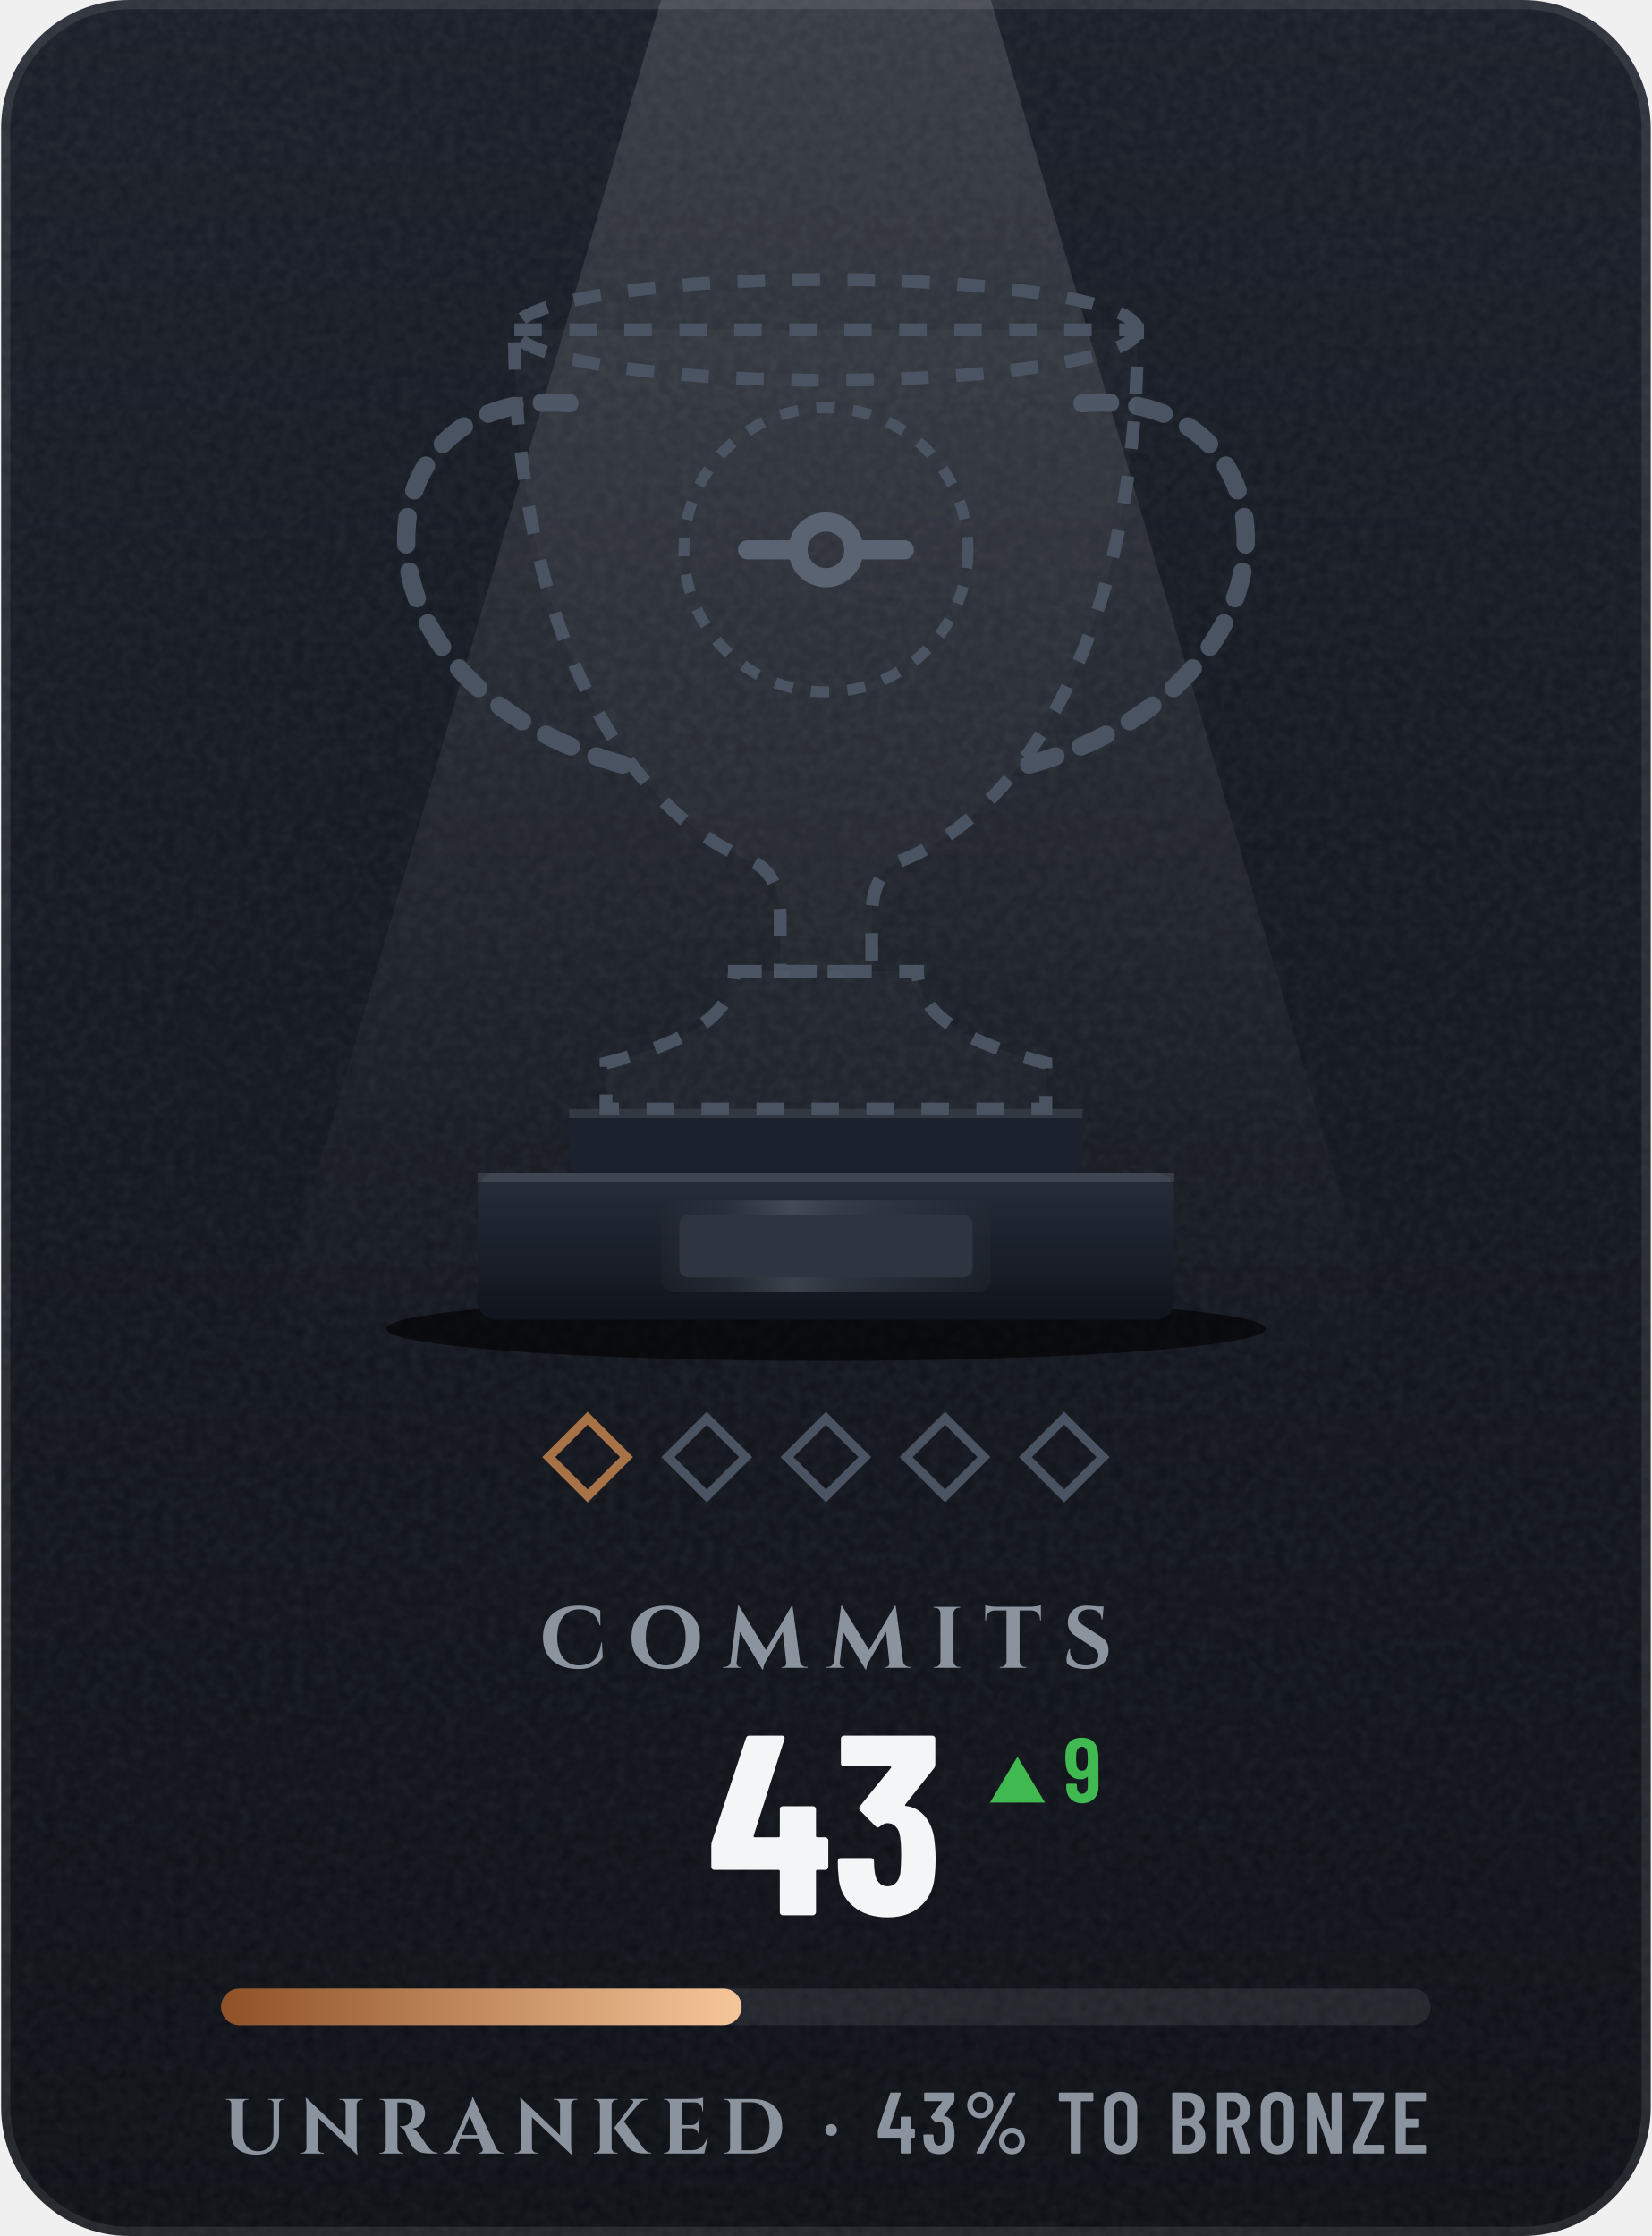
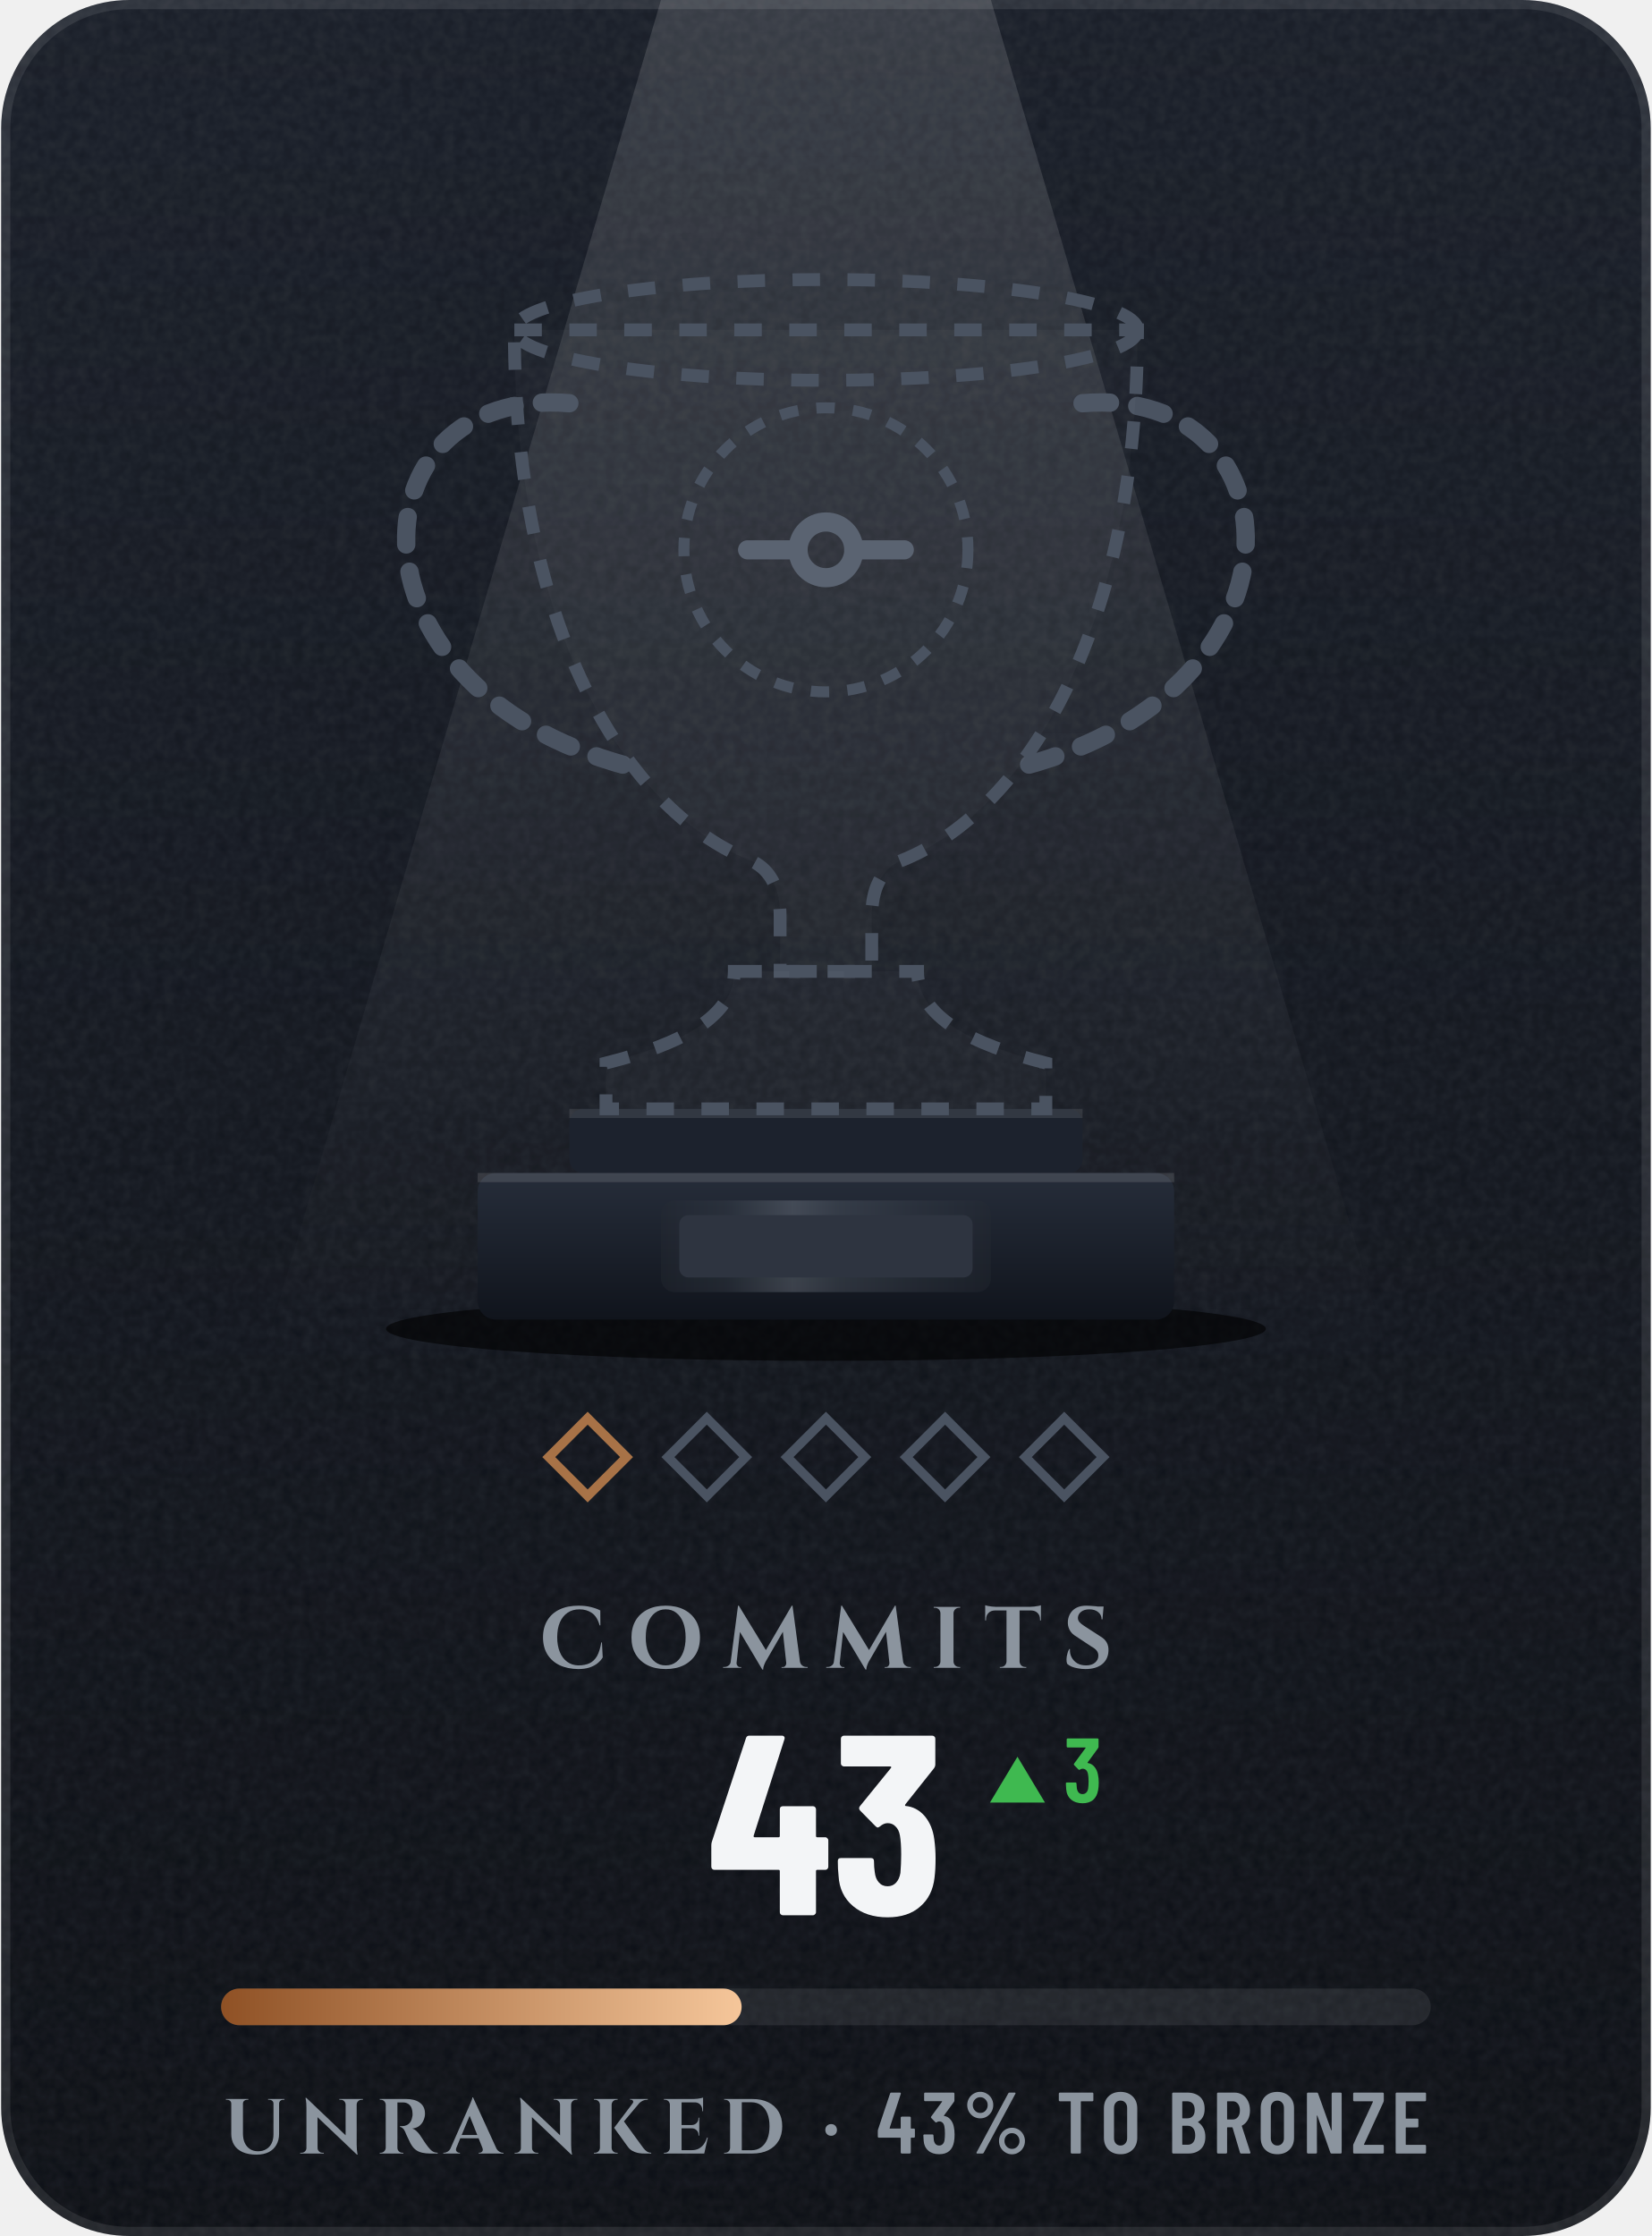
- <svg xmlns="http://www.w3.org/2000/svg" width="164" height="222" viewBox="0 0 180 244" role="img" aria-label="Commits trophy: Unranked, 43, 43% to Bronze, up 9 this week">
+ <svg xmlns="http://www.w3.org/2000/svg" width="164" height="222" viewBox="0 0 180 244" role="img" aria-label="Commits trophy: Unranked, 43, 43% to Bronze, up 3 this week">
  <defs>
    <linearGradient id="bg" x1="0" y1="0" x2="0" y2="1">
      <stop offset="0" stop-color="#171C26" />
      <stop offset="1" stop-color="#0A0D13" />
    </linearGradient>
    <clipPath id="card">
      <rect width="180" height="244" rx="14" />
    </clipPath>
    <filter id="grain" x="0" y="0" width="100%" height="100%">
      <feTurbulence type="fractalNoise" baseFrequency=".85" numOctaves="2" stitchTiles="stitch" />
      <feColorMatrix values="0 0 0 0 1 0 0 0 0 1 0 0 0 0 1 0 0 0 .07 0" />
    </filter>
    <radialGradient id="glow" cx=".5" cy=".5" r=".5">
      <stop offset="0" stop-color="#5A626D" stop-opacity="0" />
      <stop offset="1" stop-color="#5A626D" stop-opacity="0" />
    </radialGradient>
    <linearGradient id="mh" x1="0" y1="0" x2="1" y2="0">
      <stop offset="0" stop-color="#252A32" />
      <stop offset="0.2" stop-color="#3A414B" />
      <stop offset="0.4" stop-color="#838B96" />
      <stop offset="0.54" stop-color="#5A626D" />
      <stop offset="0.78" stop-color="#3A414B" />
      <stop offset="1" stop-color="#252A32" />
    </linearGradient>
    <linearGradient id="md" x1="0" y1="0" x2="1" y2="1">
      <stop offset="0" stop-color="#252A32" />
      <stop offset="0.2" stop-color="#3A414B" />
      <stop offset="0.4" stop-color="#838B96" />
      <stop offset="0.54" stop-color="#5A626D" />
      <stop offset="0.78" stop-color="#3A414B" />
      <stop offset="1" stop-color="#252A32" />
    </linearGradient>
    <linearGradient id="mdr" x1="1" y1="1" x2="0" y2="0">
      <stop offset="0" stop-color="#252A32" />
      <stop offset="0.2" stop-color="#3A414B" />
      <stop offset="0.4" stop-color="#838B96" />
      <stop offset="0.54" stop-color="#5A626D" />
      <stop offset="0.78" stop-color="#3A414B" />
      <stop offset="1" stop-color="#252A32" />
    </linearGradient>
    <linearGradient id="dia" x1="0" y1="0" x2="1" y2="0">
      <stop offset="0" stop-color="#6CCBFF" />
      <stop offset=".5" stop-color="#C4B2FF" />
      <stop offset="1" stop-color="#F29BDD" />
    </linearGradient>
    <linearGradient id="pb" x1="0" y1="0" x2="1" y2="0">
      <stop offset="0" stop-color="#8F5125" />
      <stop offset="1" stop-color="#F5C69A" />
    </linearGradient>
    <linearGradient id="shg" x1="0" y1="0" x2="1" y2="0">
      <stop offset="0" stop-color="#FFFFFF" stop-opacity="0" />
      <stop offset=".5" stop-color="#FFFFFF" stop-opacity=".6" />
      <stop offset="1" stop-color="#FFFFFF" stop-opacity="0" />
    </linearGradient>
    <linearGradient id="mu" gradientUnits="userSpaceOnUse" x1="38" y1="0" x2="142" y2="0">
      <stop offset="0" stop-color="#252A32" />
      <stop offset="0.2" stop-color="#3A414B" />
      <stop offset="0.4" stop-color="#838B96" />
      <stop offset="0.54" stop-color="#5A626D" />
      <stop offset="0.78" stop-color="#3A414B" />
      <stop offset="1" stop-color="#252A32" />
    </linearGradient>
    <linearGradient id="cone" x1="0" y1="0" x2="0" y2="1">
      <stop offset="0" stop-color="#FFFFFF" stop-opacity=".13" />
      <stop offset="1" stop-color="#FFFFFF" stop-opacity="0" />
    </linearGradient>
    <linearGradient id="rim" x1="0" y1="0" x2="0" y2="1">
      <stop offset="0" stop-color="#181B20" />
      <stop offset="1" stop-color="#3A414B" />
    </linearGradient>
    <linearGradient id="pl" x1="0" y1="0" x2="0" y2="1">
      <stop offset="0" stop-color="#262D3A" />
      <stop offset="1" stop-color="#10141C" />
    </linearGradient>
    <radialGradient id="en" cx=".4" cy=".35" r=".75">
      <stop offset="0" stop-color="#60C898" />
      <stop offset=".6" stop-color="#2BB675" />
      <stop offset="1" stop-color="#135235" />
    </radialGradient>
    <clipPath id="cup">
      <path d="M56 36H124C124 70 111 89 98 94C96 95 95 97 95 100V106H85V100C85 97 84 95 82 94C69 89 56 70 56 36Z" />
      <path d="M80 106H100C100 111 106 114 114 116V121H66V116C74 114 80 111 80 106Z" />
    </clipPath>
  </defs>
  <g clip-path="url(#card)">
    <rect width="180" height="244" fill="url(#bg)" />
    <rect width="180" height="244" filter="url(#grain)" />
  </g>
  <rect x=".5" y=".5" width="179" height="243" rx="13.5" fill="none" stroke="#FFFFFF" stroke-opacity=".09" />
  <path d="M72 0H108L152 150H28Z" fill="url(#cone)" />
  <circle cx="90" cy="72" r="64" fill="url(#glow)" />
  <ellipse cx="90" cy="145" rx="48" ry="3.5" fill="#000000" fill-opacity=".6" />
  <rect x="62" y="121" width="56" height="7" rx="1.5" fill="#1C222D" />
  <rect x="62" y="121" width="56" height="1" fill="#FFFFFF" fill-opacity=".1" />
  <rect x="52" y="128" width="76" height="16" rx="2" fill="url(#pl)" />
  <rect x="52" y="128" width="76" height="1" fill="#FFFFFF" fill-opacity=".12" />
  <rect x="72" y="131" width="36" height="10" rx="1.5" fill="url(#mh)" opacity="0.35" />
  <rect x="74" y="132.6" width="32" height="6.8" rx="1" fill="#2E3440" />
  <path d="M62 44C38 42 36 76 70 84M118 44C142 42 144 76 110 84" fill="none" stroke="#4A5361" stroke-width="2" stroke-dasharray="3 3" stroke-linecap="round" />
  <path d="M56 36H124C124 70 111 89 98 94C96 95 95 97 95 100V106H85V100C85 97 84 95 82 94C69 89 56 70 56 36Z" fill="#FFFFFF" fill-opacity=".025" stroke="#4A5361" stroke-width="1.4" stroke-dasharray="3 3" />
  <path d="M80 106H100C100 111 106 114 114 116V121H66V116C74 114 80 111 80 106Z" fill="#FFFFFF" fill-opacity=".025" stroke="#4A5361" stroke-width="1.4" stroke-dasharray="3 3" />
  <ellipse cx="90" cy="36" rx="34" ry="5.5" fill="none" stroke="#4A5361" stroke-width="1.4" stroke-dasharray="3 3" />
  <circle cx="90" cy="60" r="15.5" fill="none" stroke="#4A5361" stroke-width="1.2" stroke-dasharray="2 2" />
  <g transform="translate(78.6 48.6) scale(0.95)" fill="none" stroke="#5A6371" stroke-width="2.2" stroke-linecap="round" stroke-linejoin="round">
    <circle cx="12" cy="12" r="3.2" />
    <path d="M3 12h5.8M15.2 12H21" />
  </g>
  <rect x="-3" y="-3" width="6" height="6" transform="translate(64 159) rotate(45)" fill="none" stroke="#CC8850" stroke-opacity=".8" />
  <rect x="-3" y="-3" width="6" height="6" transform="translate(77 159) rotate(45)" fill="none" stroke="#4A5361" stroke-opacity="1" />
  <rect x="-3" y="-3" width="6" height="6" transform="translate(90 159) rotate(45)" fill="none" stroke="#4A5361" stroke-opacity="1" />
  <rect x="-3" y="-3" width="6" height="6" transform="translate(103 159) rotate(45)" fill="none" stroke="#4A5361" stroke-opacity="1" />
  <rect x="-3" y="-3" width="6" height="6" transform="translate(116 159) rotate(45)" fill="none" stroke="#4A5361" stroke-opacity="1" />
  <g transform="translate(58.7 182) scale(0.0095 -0.0095)" fill="#8B949E">
    <use href="#s67" x="0" />
    <use href="#s79" x="1012" />
    <use href="#s77" x="2122" />
    <use href="#s77" x="3307" />
    <use href="#s73" x="4491" />
    <use href="#s84" x="5110" />
    <use href="#s83" x="6008" />
  </g>
  <g transform="translate(77.1 209) scale(0.028 -0.028)" fill="#F3F5F7">
    <use href="#n52" x="0" />
    <use href="#n51" x="484" />
  </g>
  <polygon points="107.9,196.7 113.9,196.7 110.9,191.7" fill="#3FB950" />
  <g transform="translate(115.9 196.7) scale(0.01 -0.01)" fill="#3FB950">
-     <use href="#m57" x="0" />
+     <use href="#m51" x="0" />
  </g>
  <rect x="24" y="217" width="132" height="4" rx="2" fill="#FFFFFF" fill-opacity=".08" />
  <rect x="24" y="217" width="56.8" height="4" rx="2" fill="url(#pb)" />
  <g transform="translate(24.2 235) scale(0.0085 -0.0085)" fill="#8B949E">
    <use href="#s85" x="0" />
    <use href="#s78" x="962" />
    <use href="#s82" x="1968" />
    <use href="#s65" x="2857" />
    <use href="#s78" x="3715" />
    <use href="#s75" x="4721" />
    <use href="#s69" x="5619" />
    <use href="#s68" x="6392" />
  </g>
  <g transform="translate(89.6 235) scale(0.009 -0.009)" fill="#8B949E">
    <use href="#m183" x="0" />
  </g>
  <g transform="translate(95.5 235) scale(0.0095 -0.0095)" fill="#8B949E">
    <use href="#m52" x="0" />
    <use href="#m51" x="512" />
    <use href="#m37" x="990" />
    <use href="#m84" x="2068" />
    <use href="#m79" x="2572" />
    <use href="#m66" x="3344" />
    <use href="#m82" x="3859" />
    <use href="#m79" x="4373" />
    <use href="#m78" x="4892" />
    <use href="#m90" x="5452" />
    <use href="#m69" x="5911" />
  </g>
  <defs>
    <path id="m37" d="M54 557Q54 598 74 633Q94 668 128 688Q163 709 204 709Q244 709 278 688Q313 668 333 633Q353 598 353 557Q353 515 333 480Q313 445 279 424Q245 404 204 404Q163 404 128 424Q94 445 74 480Q54 515 54 557ZM162 14 526 692Q530 700 541 700H599Q606 700 608 696Q610 692 607 686L243 8Q239 0 228 0H170Q163 0 161 4Q159 8 162 14ZM289 557Q289 594 264 620Q239 647 204 647Q168 647 143 621Q118 595 118 557Q118 519 143 492Q168 466 204 466Q240 466 264 492Q289 519 289 557ZM419 144Q419 185 439 220Q459 255 493 276Q527 296 568 296Q609 296 643 276Q677 255 697 220Q717 185 717 144Q717 102 697 67Q677 32 643 12Q609 -9 568 -9Q527 -9 493 12Q459 32 439 67Q419 102 419 144ZM654 144Q654 182 629 208Q604 234 568 234Q532 234 507 208Q482 182 482 144Q482 106 507 80Q532 53 568 53Q604 53 629 80Q654 106 654 144Z" />
    <path id="m51" d="M387 218Q387 169 380 134Q368 66 326 29Q283 -8 210 -8Q134 -8 86 32Q38 73 32 143Q30 165 28 207Q28 219 40 219H132Q144 219 144 207Q146 173 148 156Q153 125 169 108Q185 92 210 92Q234 92 250 108Q266 123 271 152Q276 182 276 230Q276 281 269 315Q263 341 248 355Q233 369 210 369Q195 369 183 360Q177 356 174 356Q172 356 166 360L119 408Q115 412 115 417Q115 421 118 425L243 595Q245 597 244 599Q242 601 239 601H49Q44 601 40 604Q37 608 37 613V688Q37 693 40 696Q44 700 49 700H373Q378 700 382 696Q385 693 385 688V609Q385 602 380 594L266 438Q262 432 268 431Q309 426 338 392Q368 358 378 307Q387 267 387 218Z" />
    <path id="m52" d="M443 275V194Q443 189 440 186Q436 182 431 182H401Q396 182 396 177V12Q396 7 392 4Q389 0 384 0H292Q287 0 284 4Q280 7 280 12V177Q280 182 275 182H29Q24 182 20 186Q17 189 17 194V259Q17 268 19 274L158 690Q161 700 171 700H271Q277 700 280 696Q283 693 281 686L153 293Q152 287 157 287H275Q280 287 280 292V412Q280 417 284 420Q287 424 292 424H384Q389 424 392 420Q396 417 396 412V292Q396 287 401 287H431Q436 287 440 284Q443 280 443 275Z" />
-     <path id="m57" d="M384 168Q384 87 334 40Q285 -8 204 -8Q128 -8 80 40Q32 88 32 168V193Q32 198 36 202Q39 205 44 205H136Q141 205 144 202Q148 198 148 193V174Q148 140 164 118Q181 95 204 95Q232 95 250 117Q267 139 267 174V276Q267 279 265 280Q263 281 261 279Q232 253 189 253Q120 253 77 297Q34 341 27 414Q22 447 22 484Q22 518 25 549Q29 625 76 666Q124 708 203 708Q276 708 322 670Q368 631 378 556Q383 526 383 493ZM267 476Q267 506 264 543Q253 609 204 609Q179 609 163 591Q147 573 142 540Q140 516 140 476Q140 439 145 405Q150 377 166 362Q181 347 204 347Q228 347 244 362Q259 378 263 408Q267 443 267 476Z" />
    <path id="m66" d="M242 0H66Q61 0 58 4Q54 7 54 12V688Q54 693 58 696Q61 700 66 700H224Q319 700 373 652Q427 604 427 512Q427 409 354 365Q349 362 352 359Q391 334 413 292Q435 250 435 192Q435 100 382 50Q328 0 242 0ZM170 595V409Q170 404 175 404H226Q267 404 290 429Q313 454 313 500Q313 548 290 574Q267 600 226 600H175Q170 600 170 595ZM319 208Q319 260 296 290Q273 319 233 319H175Q170 319 170 314V106Q170 101 175 101H233Q273 101 296 129Q319 157 319 208Z" />
    <path id="m69" d="M391 600H175Q170 600 170 595V406Q170 401 175 401H303Q308 401 312 398Q315 394 315 389V312Q315 307 312 304Q308 300 303 300H175Q170 300 170 295V105Q170 100 175 100H391Q396 100 400 96Q403 93 403 88V12Q403 7 400 4Q396 0 391 0H66Q61 0 58 4Q54 7 54 12V688Q54 693 58 696Q61 700 66 700H391Q396 700 400 696Q403 693 403 688V612Q403 607 400 604Q396 600 391 600Z" />
    <path id="m78" d="M350 700H441Q446 700 450 696Q453 693 453 688V12Q453 7 450 4Q446 0 441 0H336Q326 0 323 10L174 434Q173 437 170 436Q168 436 168 433L169 12Q169 7 166 4Q162 0 157 0H66Q61 0 58 4Q54 7 54 12V688Q54 693 58 696Q61 700 66 700H169Q179 700 182 690L332 269Q333 266 336 266Q338 267 338 270V688Q338 693 342 696Q345 700 350 700Z" />
    <path id="m79" d="M42 182V518Q42 604 94 656Q147 708 233 708Q319 708 372 656Q425 604 425 518V182Q425 96 372 44Q319 -8 233 -8Q147 -8 94 44Q42 96 42 182ZM309 177V523Q309 561 288 584Q267 608 233 608Q199 608 178 584Q158 561 158 523V177Q158 139 178 116Q199 92 233 92Q267 92 288 116Q309 139 309 177Z" />
    <path id="m82" d="M318 10 233 297Q231 301 228 301H175Q170 301 170 296V12Q170 7 166 4Q163 0 158 0H66Q61 0 58 4Q54 7 54 12V688Q54 693 58 696Q61 700 66 700H254Q307 700 348 674Q388 649 410 602Q433 556 433 496Q433 434 409 389Q385 344 342 321Q338 320 339 315L437 14Q438 12 438 9Q438 0 427 0H331Q321 0 318 10ZM170 595V396Q170 391 175 391H236Q272 391 294 419Q317 447 317 495Q317 543 294 572Q272 600 236 600H175Q170 600 170 595Z" />
    <path id="m84" d="M425 688V612Q425 607 422 604Q418 600 413 600H286Q281 600 281 595V12Q281 7 278 4Q274 0 269 0H177Q172 0 168 4Q165 7 165 12V595Q165 600 160 600H40Q35 600 32 604Q28 607 28 612V688Q28 693 32 696Q35 700 40 700H413Q418 700 422 696Q425 693 425 688Z" />
    <path id="m90" d="M25 12V92Q25 100 28 107L252 594Q253 596 252 598Q251 600 249 600H37Q32 600 28 604Q25 607 25 612V688Q25 693 28 696Q32 700 37 700H365Q370 700 374 696Q377 693 377 688V608Q377 601 374 593L150 106Q149 104 150 102Q151 100 153 100H365Q370 100 374 96Q377 93 377 88V12Q377 7 374 4Q370 0 365 0H37Q32 0 28 4Q25 7 25 12Z" />
    <path id="m183" d="M37 286Q37 317 57 337Q77 357 108 357Q139 357 158 337Q178 317 178 286Q178 255 158 235Q138 215 108 215Q77 215 57 235Q37 255 37 286Z" />
    <path id="n51" d="M404 222Q404 178 400 147Q392 75 344 34Q297 -8 217 -8Q134 -8 82 36Q30 80 26 153Q23 180 23 211Q23 223 35 223H152Q164 223 164 211Q164 188 167 168Q170 142 183 128Q196 113 217 113Q237 113 250 127Q263 141 267 165Q270 200 270 237Q270 284 265 311Q261 334 248 346Q236 359 217 359Q202 359 187 346Q181 342 179 342Q175 342 170 347L110 408Q106 412 106 417Q106 421 109 425L230 574Q232 576 231 578Q230 580 227 580H47Q42 580 38 584Q35 587 35 592V688Q35 693 38 696Q42 700 47 700H391Q396 700 400 696Q403 693 403 688V588Q403 580 398 573L286 432Q285 430 285 428Q285 426 287 426Q331 422 362 386Q392 350 399 296Q404 258 404 222Z" />
    <path id="n52" d="M470 292V189Q470 184 466 180Q463 177 458 177H427Q422 177 422 172V12Q422 7 418 4Q415 0 410 0H293Q288 0 284 4Q281 7 281 12V172Q281 177 276 177H26Q21 177 18 180Q14 184 14 189V271Q14 280 16 286L149 690Q152 700 162 700H289Q295 700 298 696Q301 693 299 686L179 310Q178 304 183 304H276Q281 304 281 309V413Q281 418 284 422Q288 425 293 425H410Q415 425 418 422Q422 418 422 413V309Q422 304 427 304H458Q463 304 466 300Q470 297 470 292Z" />
    <path id="s65" d="M354 720 656 60Q671 36 690 25Q714 10 737 10H745V0H427V10H436Q456 10 471 26Q486 43 474 73L425 196H190L138 69Q132 52 136 39Q141 25 153 18Q165 10 177 10H186V0H-28V10H-19Q4 10 29 25Q48 36 62 60L296 589Q299 595 306 612Q314 628 322 649Q331 670 338 690Q345 709 345 720ZM208 238H408L310 484Z" />
    <path id="s67" d="M722 292 731 120Q709 83 672 53Q635 23 580 4Q525 -14 450 -14Q328 -13 236 30Q145 74 95 155Q45 236 45 351Q45 463 94 544Q143 626 234 670Q326 714 453 714Q533 714 596 698Q660 682 703 659L704 488H695Q668 587 607 630Q546 672 464 672Q384 672 327 633Q270 594 239 523Q208 452 208 353Q208 254 238 182Q267 110 322 70Q376 30 450 28Q527 28 580 53Q633 78 666 136Q698 194 714 292Z" />
    <path id="s68" d="M405 700Q523 700 609 658Q695 615 742 536Q788 458 788 350Q788 242 742 164Q695 85 609 42Q523 0 405 0H42V10H55Q81 10 100 28Q118 47 119 73V627Q119 653 100 672Q81 690 55 690H43L42 700ZM269 658V42H393Q465 42 517 80Q569 117 597 186Q625 255 625 350Q625 445 597 514Q569 583 517 620Q465 658 393 658Z" />
    <path id="s69" d="M606 205 560 0H42V10H55Q81 10 100 28Q118 47 119 73V627Q118 653 100 672Q81 690 55 690H42V700H423Q445 700 470 703Q494 706 515 710Q536 714 545 718V543H535V555Q535 601 508 629Q484 653 447 657H269V366H401Q438 367 462 392Q486 416 486 453V460H496V230H486V238Q486 275 462 299Q438 323 401 324H269V43H400Q450 43 488 62Q526 82 553 118Q580 155 596 205Z" />
    <path id="s73" d="M119 73V627Q118 653 100 672Q81 690 55 690H42V700H346V690H333Q307 690 288 672Q270 653 269 627V73Q270 47 288 28Q307 10 333 10H346V0H42V10H55Q81 10 100 28Q118 47 119 73Z" />
    <path id="s75" d="M119 73V627Q118 653 100 672Q81 690 55 690H42V700H346V690H333Q307 690 288 672Q270 653 269 627V73Q270 47 288 28Q307 10 333 10H346V0H42V10H55Q81 10 100 28Q118 47 119 73ZM734 700V691H730Q697 691 669 678Q645 666 627 650L427 412L675 72Q698 42 722 26Q746 11 777 10V0H695Q684 0 658 1Q633 2 601 9Q569 16 536 34Q504 51 480 83Q475 90 460 110Q445 130 425 158Q405 186 384 216Q362 245 343 271Q324 297 313 314L301 330L540 646Q551 662 543 676Q535 691 515 691H505V700Z" />
    <path id="s77" d="M780 714H789L875 68Q881 42 900 27Q921 10 947 10H963V0H663V9H678Q695 9 706 22Q717 36 717 52V55L678 414L491 90L481 73Q471 55 462 30Q452 5 452 -20H442L185 412L146 55V52Q146 36 158 22Q169 9 185 9H200V0H-9V10H7Q34 10 55 27Q73 40 78 64L163 714H172L483 204Z" />
    <path id="s78" d="M108 715 613 234V629Q612 655 594 672Q577 690 551 690H532V700H835V690H817Q792 690 774 672Q756 655 755 629V114Q755 77 758 48Q761 18 764 2L767 -14H758L252 467L253 71Q253 46 271 28Q289 10 314 10H333V0H30V10H49Q74 10 92 28Q110 46 110 71V590Q110 646 104 681L98 715Z" />
    <path id="s79" d="M442 714Q562 714 650 670Q739 625 788 544Q836 463 836 350Q836 238 788 156Q739 75 650 30Q562 -14 442 -14Q322 -14 234 30Q145 75 97 156Q49 237 49 350Q49 462 97 544Q145 625 234 670Q322 714 442 714ZM442 28Q513 28 564 68Q615 107 643 179Q671 251 671 350Q671 449 643 521Q615 593 564 632Q513 672 442 672Q372 672 320 632Q269 593 241 521Q213 449 213 350Q213 251 241 179Q269 107 320 68Q372 28 442 28Z" />
    <path id="s82" d="M122 73V627Q121 653 102 672Q84 690 58 690H45V700H388Q433 700 476 690Q519 680 552 658Q586 636 606 600Q626 564 626 511Q626 469 608 428Q591 386 555 356Q519 327 462 321Q494 311 520 285Q547 259 564 233Q565 231 576 215Q586 199 602 176Q617 152 634 128Q651 104 665 86Q687 59 705 42Q723 26 743 18Q763 11 789 10V0H691Q637 0 593 10Q549 19 515 42Q481 65 456 104Q448 116 438 134Q429 153 419 174Q409 195 400 214Q390 234 383 250Q376 266 373 275Q360 307 342 323Q325 339 305 342V352H336Q363 352 388 363Q414 374 434 399Q454 424 462 468Q464 477 466 489Q467 501 466 516Q463 588 430 622Q397 655 348 656Q334 657 318 656Q301 656 288 656H272V73Q272 47 291 28Q310 10 336 10H348V0H45V10H58Q84 10 102 28Q121 47 122 73Z" />
    <path id="s83" d="M277 714Q297 714 326 712Q356 710 388 707Q399 705 409 704H476L475 692Q475 692 475 692L463 557H453Q453 609 414 640Q376 672 312 672Q254 672 218 644Q183 616 181 576Q180 546 200 524Q220 502 251 483L442 359Q488 333 512 291Q535 249 532 193Q527 95 457 40Q387 -14 267 -14Q223 -14 182 -6Q140 1 108 14Q76 28 57 47Q49 69 50 100Q51 131 60 163Q68 195 81 216H90Q86 165 108 122Q131 78 174 52Q218 27 278 28Q344 29 380 62Q416 94 416 140Q416 171 398 196Q379 221 337 244L162 360Q109 390 85 437Q61 484 66 539Q71 591 97 630Q123 670 168 692Q214 714 277 714Z" />
    <path id="s84" d="M654 719V544L644 545V556Q644 603 616 630Q589 658 542 659H409V73Q410 47 428 28Q447 10 473 10H486V0H182V10H195Q221 10 240 28Q258 47 259 73V659H125Q79 658 52 630Q24 603 24 556V545L14 544V719Q24 715 44 711Q65 707 90 704Q115 701 136 701H532Q554 701 578 704Q603 707 624 711Q645 715 654 719Z" />
    <path id="s85" d="M326 700V690H310Q288 690 272 676Q257 662 257 640V260Q257 189 280 137Q304 85 348 57Q391 29 451 29Q512 29 556 56Q601 82 625 131Q649 180 649 247V640Q649 662 634 676Q618 690 596 690H580V700H790V690H774Q752 690 736 676Q721 662 721 640V253Q721 171 686 111Q652 51 588 18Q523 -14 432 -14Q326 -14 253 18Q180 51 144 110Q107 170 107 252V640Q107 662 92 676Q76 690 54 690H38V700Z" />
  </defs>
</svg>
